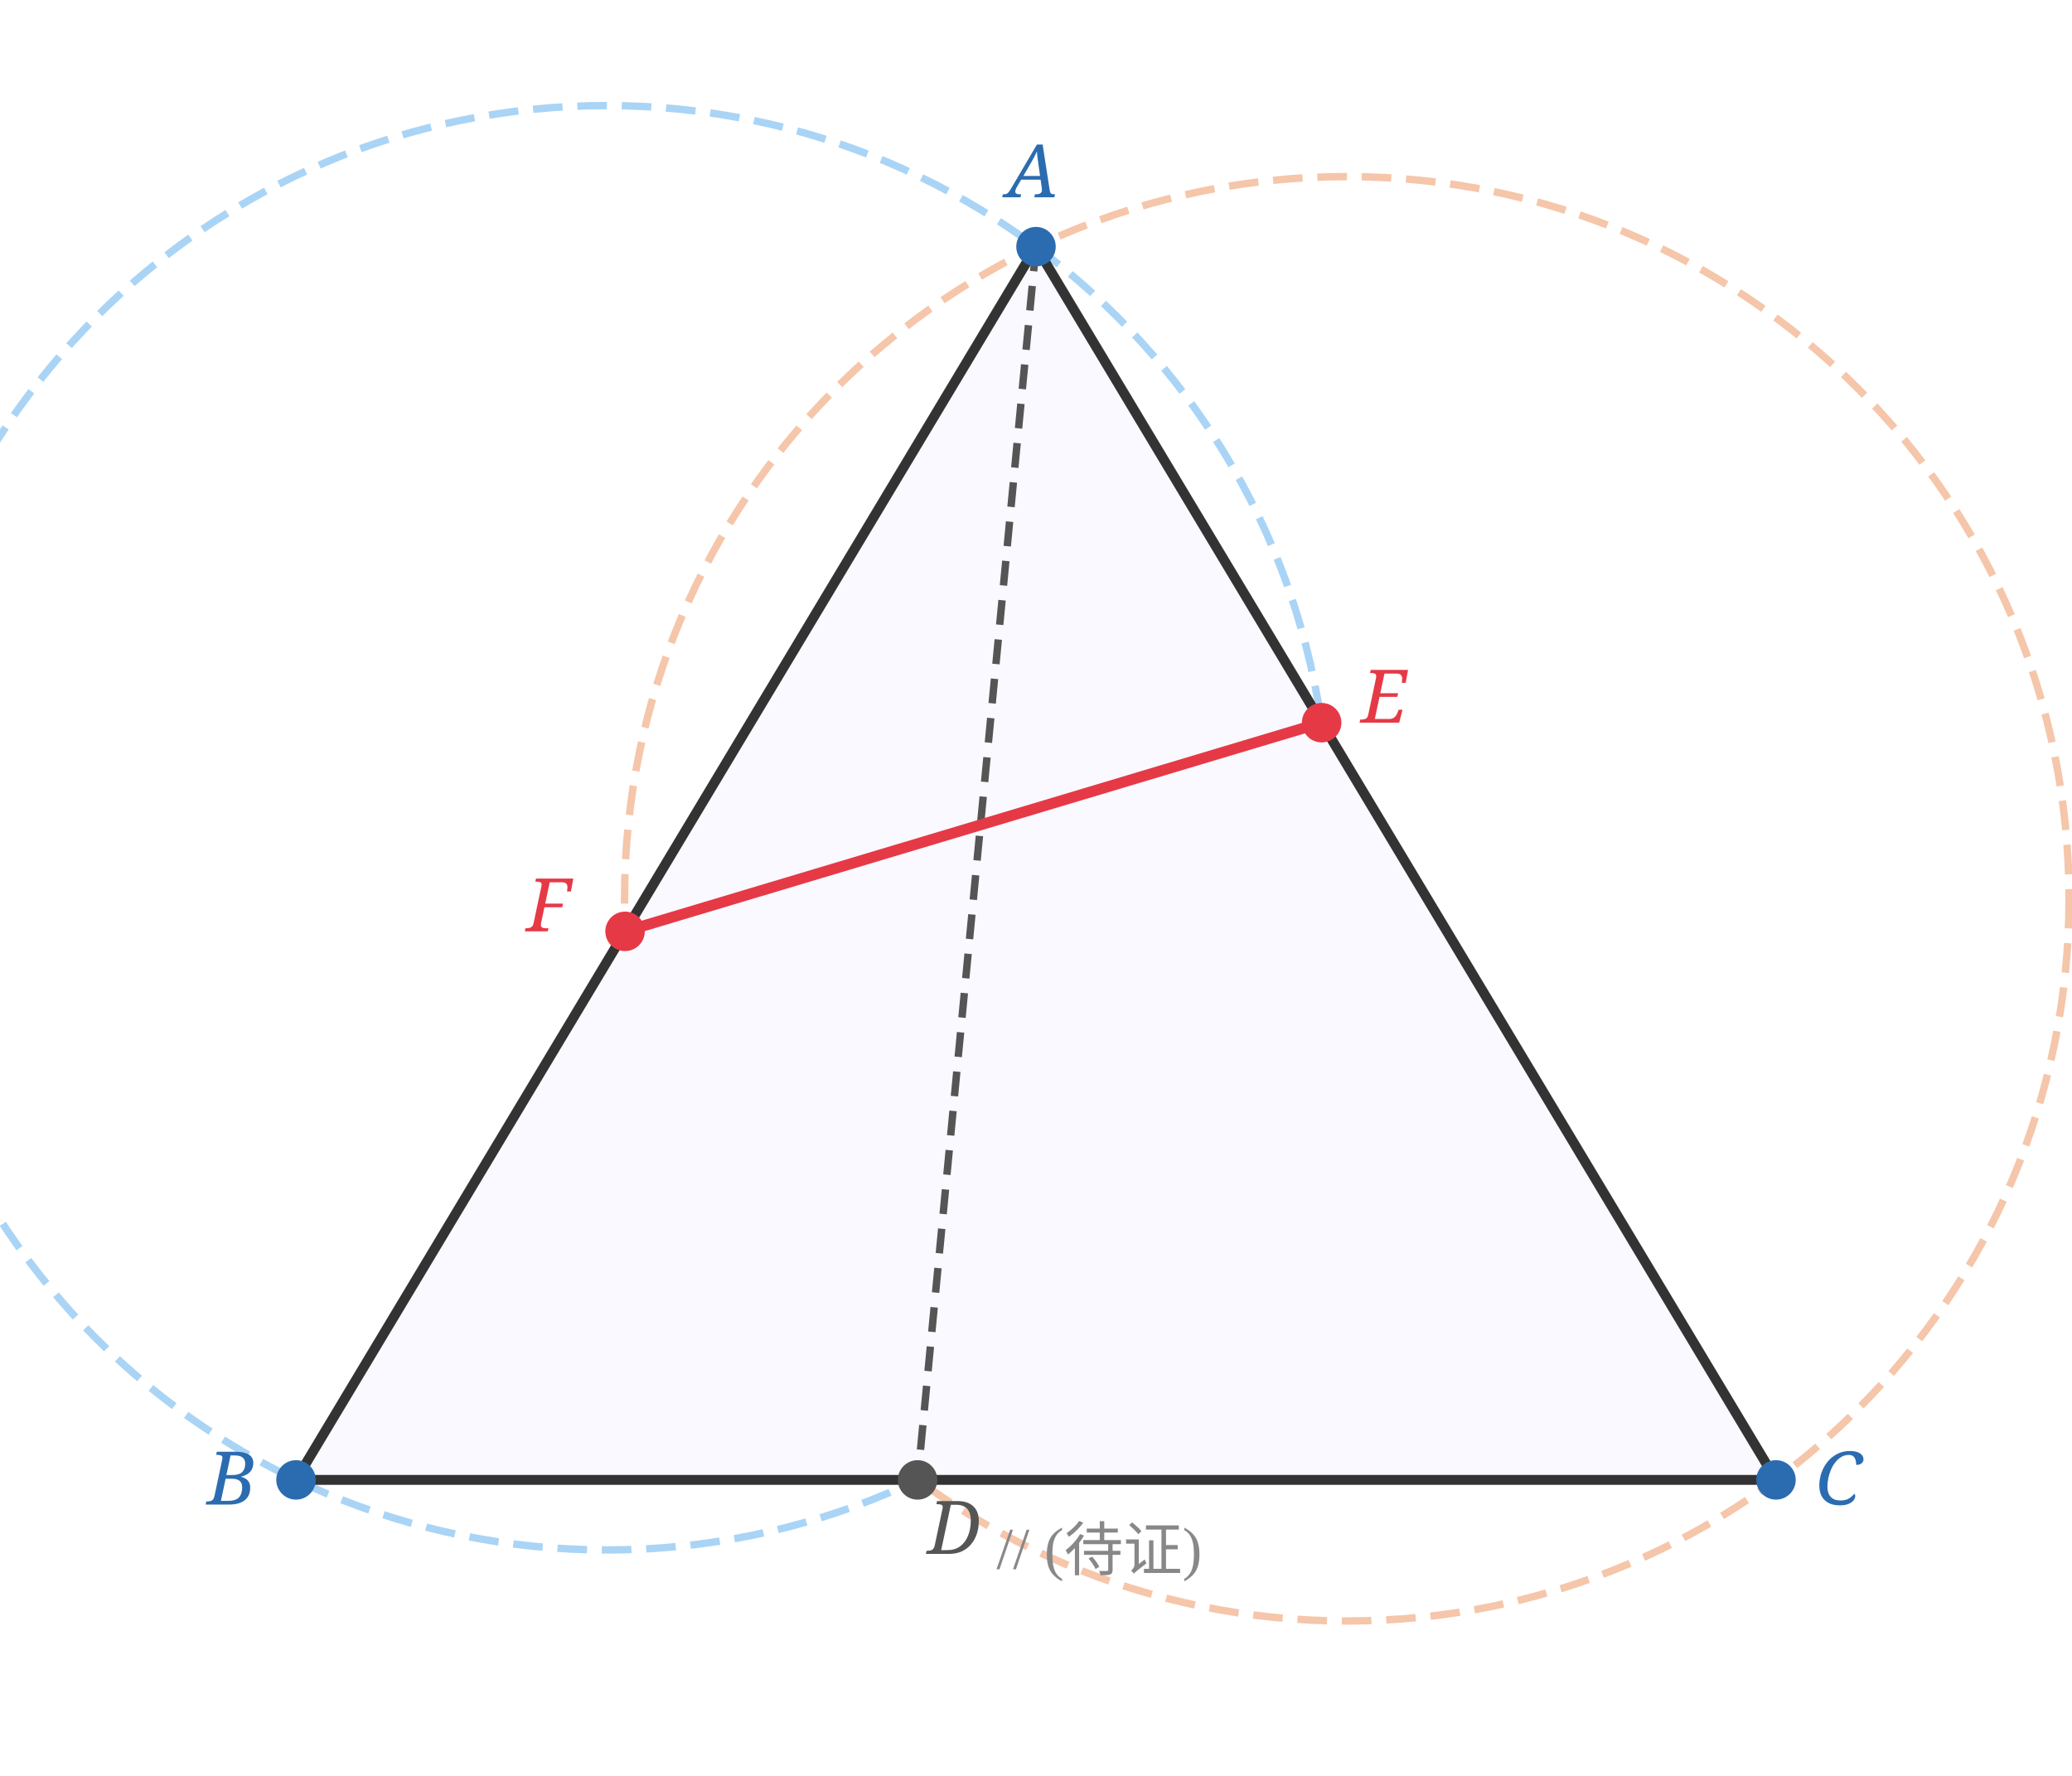
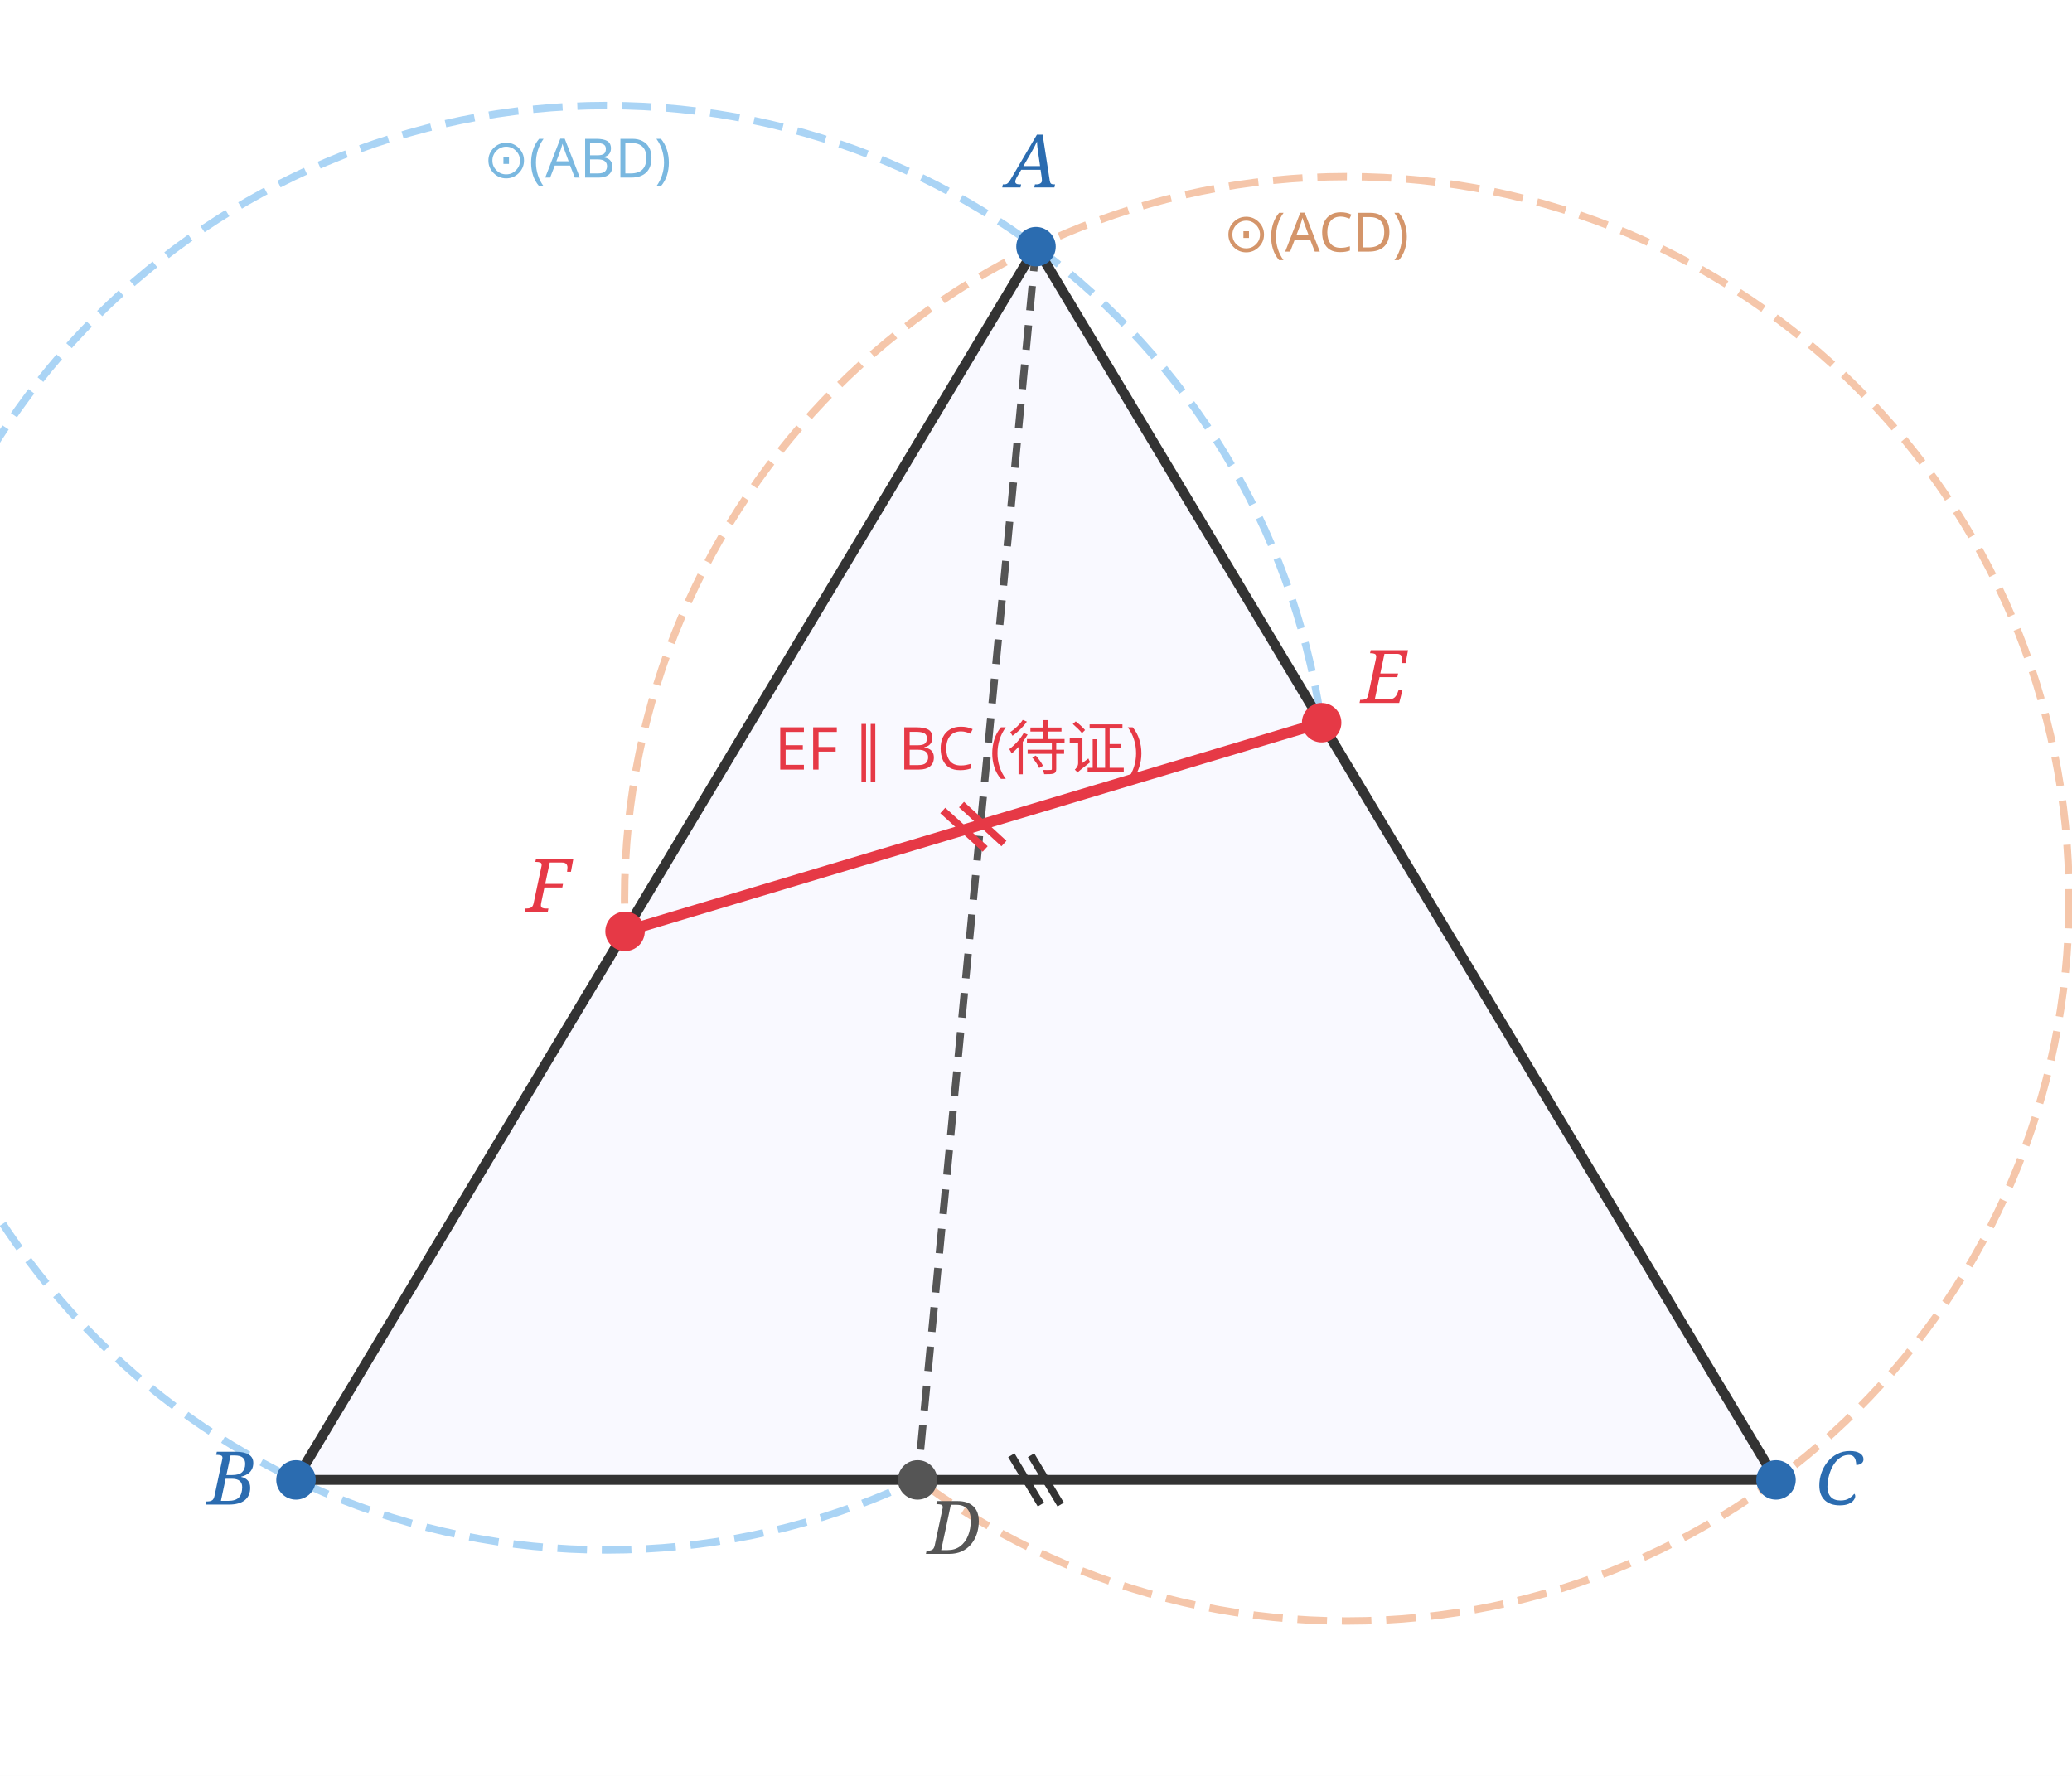
<svg xmlns="http://www.w3.org/2000/svg" width="420" height="360" viewBox="0 0 420 360">
  <rect width="420" height="360" fill="white" />
  <circle cx="123.0" cy="167.8" r="146.4" fill="none" stroke="#aad4f5" stroke-width="1.5" stroke-dasharray="6,3" />
  <circle cx="273.0" cy="182.2" r="146.4" fill="none" stroke="#f5c6aa" stroke-width="1.5" stroke-dasharray="6,3" />
  <polygon points="210.0,50.0 60.0,300.0 360.0,300.0" fill="#f9f9ff" stroke="#333" stroke-width="2" />
  <line x1="210.0" y1="50.0" x2="186.0" y2="300.0" stroke="#555" stroke-width="1.5" stroke-dasharray="5,3" />
  <line x1="267.9" y1="146.5" x2="126.7" y2="188.8" stroke="#e63946" stroke-width="2.2" />
+   <line x1="203.5" y1="171.0" x2="194.9" y2="163.1" stroke="#e63946" stroke-width="1.5" />
+   <line x1="199.7" y1="172.1" x2="191.1" y2="164.3" stroke="#e63946" stroke-width="1.5" />
+   <line x1="205.0" y1="295.0" x2="211.0" y2="305.0" stroke="#333" stroke-width="1.5" />
+   <line x1="209.0" y1="295.0" x2="215.0" y2="305.0" stroke="#333" stroke-width="1.5" />
  <circle cx="210.0" cy="50.0" r="4" fill="#2b6cb0" />
+   <text x="204.0" y="38.0" font-size="15" font-family="serif" fill="#2b6cb0" font-style="italic">A</text>
  <circle cx="60.0" cy="300.0" r="4" fill="#2b6cb0" />
+   <text x="42.0" y="305.0" font-size="15" font-family="serif" fill="#2b6cb0" font-style="italic">B</text>
  <circle cx="360.0" cy="300.0" r="4" fill="#2b6cb0" />
+   <text x="368.0" y="305.0" font-size="15" font-family="serif" fill="#2b6cb0" font-style="italic">C</text>
  <circle cx="186.0" cy="300.0" r="4" fill="#555" />
+   <text x="188.0" y="315.0" font-size="15" font-family="serif" fill="#555" font-style="italic">D</text>
  <circle cx="267.9" cy="146.5" r="4" fill="#e63946" />
+   <text x="275.9" y="142.5" font-size="15" font-family="serif" fill="#e63946" font-style="italic">E</text>
  <circle cx="126.7" cy="188.8" r="4" fill="#e63946" />
-   <text x="204.0" y="40.0" font-size="15" font-family="serif" fill="#2b6cb0" font-style="italic">A</text>
-   <text x="42.0" y="305.0" font-size="15" font-family="serif" fill="#2b6cb0" font-style="italic">B</text>
-   <text x="368.0" y="305.0" font-size="15" font-family="serif" fill="#2b6cb0" font-style="italic">C</text>
-   <text x="188.0" y="315.0" font-size="15" font-family="serif" fill="#555" font-style="italic">D</text>
-   <text x="275.9" y="146.5" font-size="15" font-family="serif" fill="#e63946" font-style="italic">E</text>
-   <text x="106.7" y="188.8" font-size="15" font-family="serif" fill="#e63946" font-style="italic">F</text>
-   <text x="202.0" y="318.0" font-size="12" fill="#888">// (待证)</text>
+   <text x="106.7" y="184.8" font-size="15" font-family="serif" fill="#e63946" font-style="italic">F</text>
+   <text x="98" y="36" font-size="11" fill="#7ab8e0" font-family="sans-serif">⊙(ABD)</text>
+   <text x="248" y="51" font-size="11" fill="#d4956a" font-family="sans-serif">⊙(ACD)</text>
+   <text x="157" y="156" font-size="12" fill="#e63946" font-family="sans-serif">EF ∥ BC (待证)</text>
</svg>
